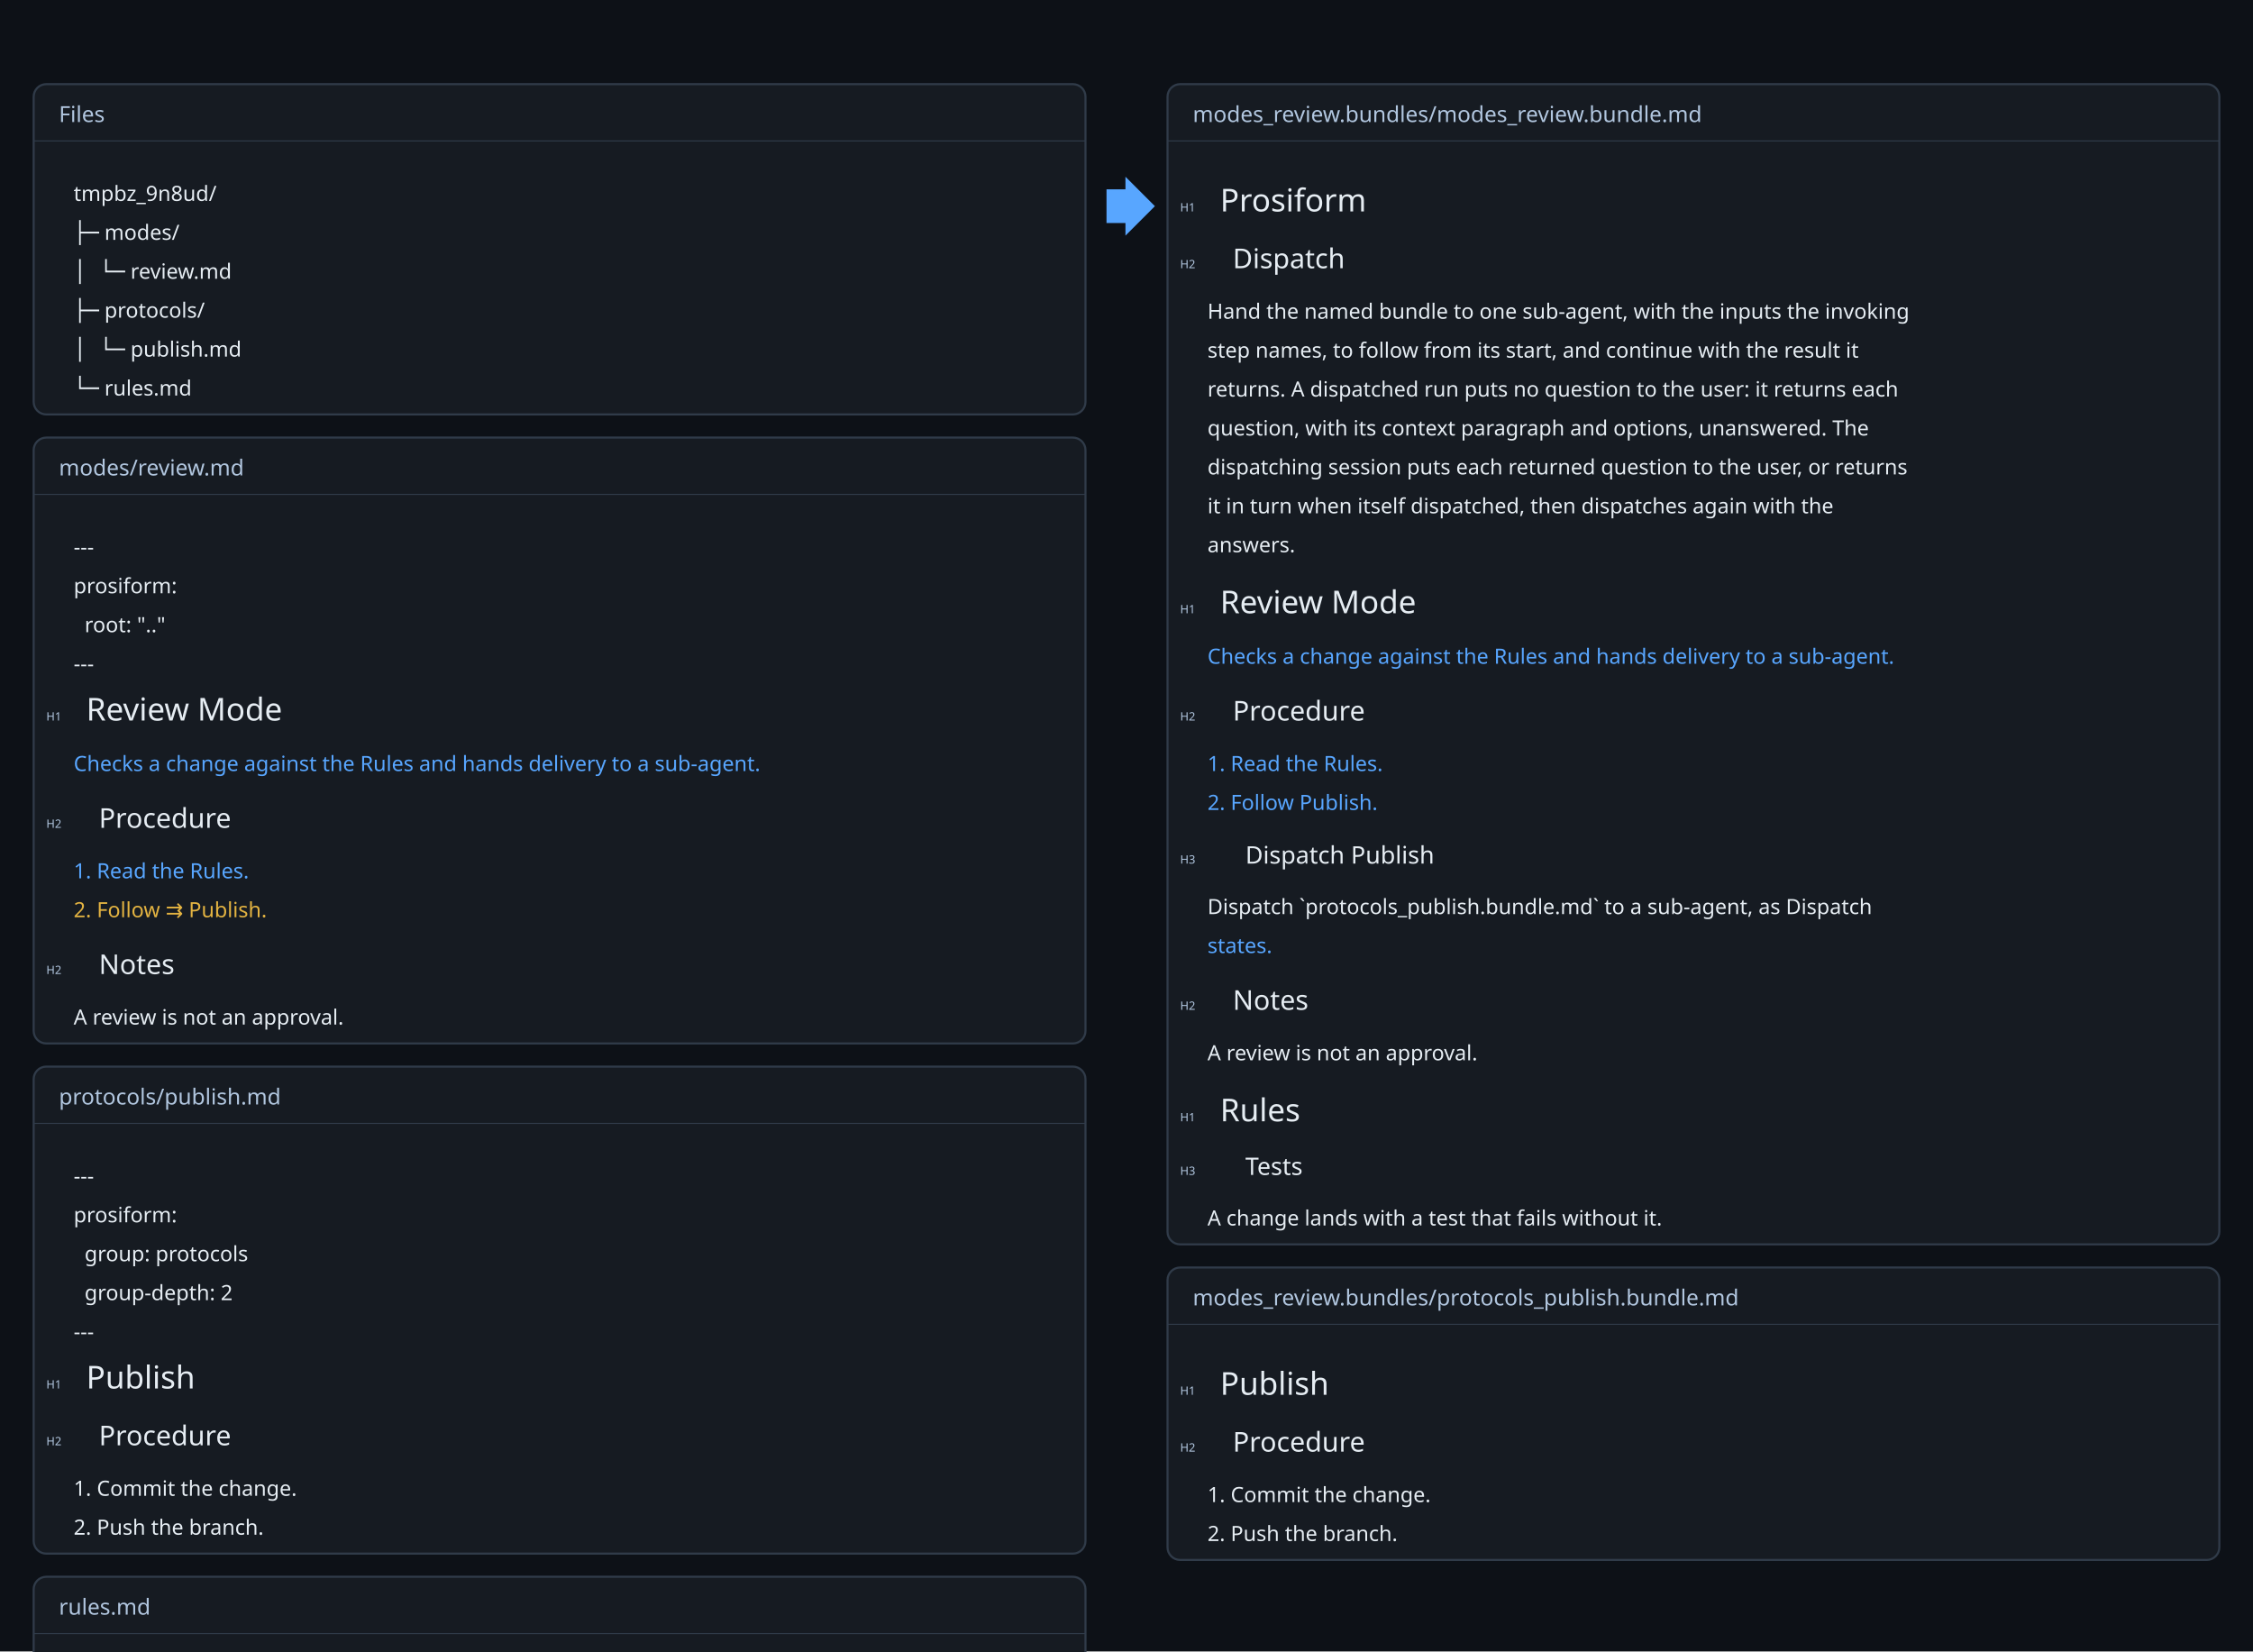
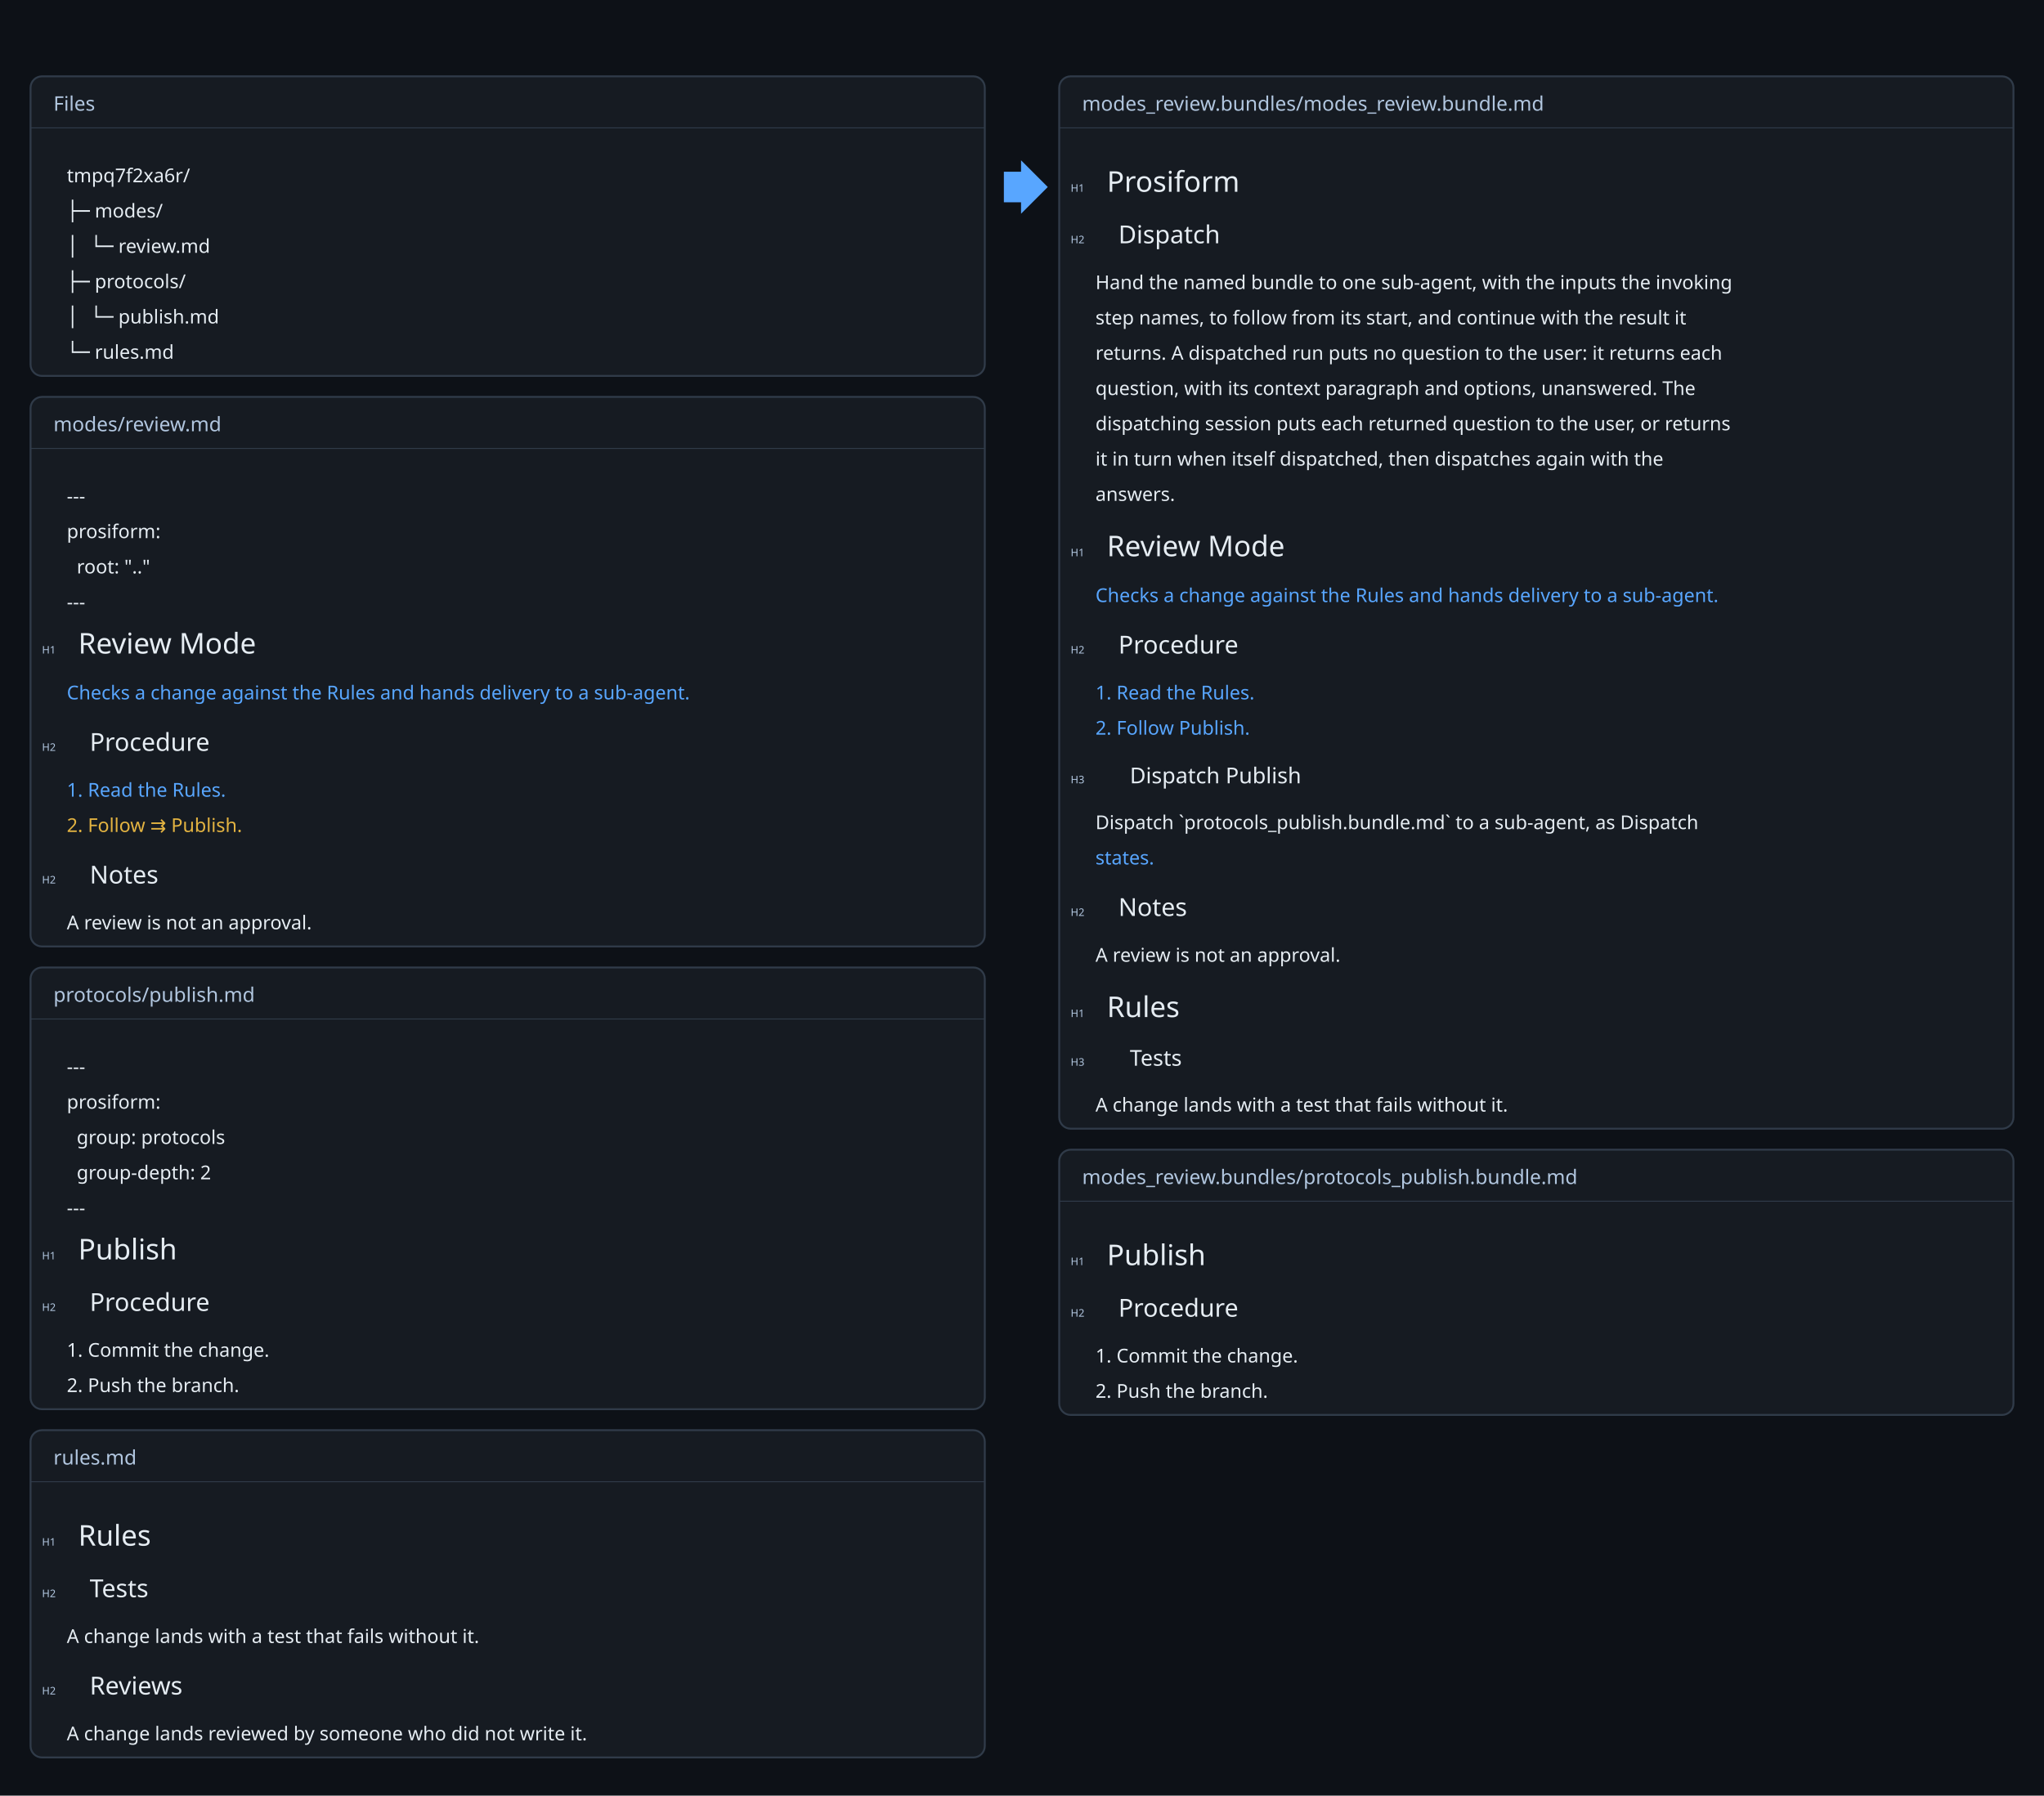
- <svg xmlns="http://www.w3.org/2000/svg" width="2142" height="1570" viewBox="0 0 2142 1570" role="img" aria-labelledby="title desc">
-   <rect width="2142" height="1570" fill="#0d1117" />
+ <svg xmlns="http://www.w3.org/2000/svg" width="2142" height="1882" viewBox="0 0 2142 1882" role="img" aria-labelledby="title desc">
+   <rect width="2142" height="1882" fill="#0d1117" />
  <g font-family="IBM Plex Mono" xml:space="preserve">
    <rect x="32" y="80" width="1000" height="314" rx="12" fill="#161b22" stroke="#303b49" stroke-width="2" />
    <text x="56" y="116" font-size="21" fill="#b1c6df" font-weight="400">Files</text>
    <path d="M32 134 H1032" stroke="#303b49" />
-     <text x="70" y="191" font-size="20" fill="#e6edf3" font-weight="400">tmpbz_9n8ud/</text>
+     <text x="70" y="191" font-size="20" fill="#e6edf3" font-weight="400">tmpq7f2xa6r/</text>
    <text x="70" y="228" font-size="20" fill="#e6edf3" font-weight="400">├─ modes/</text>
    <text x="70" y="265" font-size="20" fill="#e6edf3" font-weight="400">│  └─ review.md</text>
    <text x="70" y="302" font-size="20" fill="#e6edf3" font-weight="400">├─ protocols/</text>
    <text x="70" y="339" font-size="20" fill="#e6edf3" font-weight="400">│  └─ publish.md</text>
    <text x="70" y="376" font-size="20" fill="#e6edf3" font-weight="400">└─ rules.md</text>
    <rect x="32" y="416" width="1000" height="576" rx="12" fill="#161b22" stroke="#303b49" stroke-width="2" />
    <text x="56" y="452" font-size="21" fill="#b1c6df" font-weight="400">modes/review.md</text>
    <path d="M32 470 H1032" stroke="#303b49" />
    <text x="70" y="527" font-size="20" fill="#e6edf3" font-weight="400">---</text>
    <text x="70" y="564" font-size="20" fill="#e6edf3" font-weight="400">prosiform:</text>
    <text x="70" y="601" font-size="20" fill="#e6edf3" font-weight="400">  root: ".."</text>
    <text x="70" y="638" font-size="20" fill="#e6edf3" font-weight="400">---</text>
    <text x="44" y="685" font-size="11" fill="#b1c6df" font-weight="400">H1</text>
    <text x="82" y="685" font-size="30" fill="#e6edf3" font-weight="500">Review Mode</text>
    <text x="70" y="733" font-size="20" fill="#58a6ff" font-weight="400">Checks a change against the Rules and hands delivery to a sub-agent.</text>
    <text x="44" y="787" font-size="11" fill="#b1c6df" font-weight="400">H2</text>
    <text x="94" y="787" font-size="26" fill="#e6edf3" font-weight="500">Procedure</text>
    <text x="70" y="835" font-size="20" fill="#58a6ff" font-weight="400">1. Read the Rules.</text>
    <text x="70" y="872" font-size="20" fill="#e3b341" font-weight="400">2. Follow ⇉ Publish.</text>
    <text x="44" y="926" font-size="11" fill="#b1c6df" font-weight="400">H2</text>
    <text x="94" y="926" font-size="26" fill="#e6edf3" font-weight="500">Notes</text>
    <text x="70" y="974" font-size="20" fill="#e6edf3" font-weight="400">A review is not an approval.</text>
    <rect x="32" y="1014" width="1000" height="463" rx="12" fill="#161b22" stroke="#303b49" stroke-width="2" />
    <text x="56" y="1050" font-size="21" fill="#b1c6df" font-weight="400">protocols/publish.md</text>
    <path d="M32 1068 H1032" stroke="#303b49" />
    <text x="70" y="1125" font-size="20" fill="#e6edf3" font-weight="400">---</text>
    <text x="70" y="1162" font-size="20" fill="#e6edf3" font-weight="400">prosiform:</text>
    <text x="70" y="1199" font-size="20" fill="#e6edf3" font-weight="400">  group: protocols</text>
    <text x="70" y="1236" font-size="20" fill="#e6edf3" font-weight="400">  group-depth: 2</text>
    <text x="70" y="1273" font-size="20" fill="#e6edf3" font-weight="400">---</text>
    <text x="44" y="1320" font-size="11" fill="#b1c6df" font-weight="400">H1</text>
    <text x="82" y="1320" font-size="30" fill="#e6edf3" font-weight="500">Publish</text>
    <text x="44" y="1374" font-size="11" fill="#b1c6df" font-weight="400">H2</text>
    <text x="94" y="1374" font-size="26" fill="#e6edf3" font-weight="500">Procedure</text>
    <text x="70" y="1422" font-size="20" fill="#e6edf3" font-weight="400">1. Commit the change.</text>
    <text x="70" y="1459" font-size="20" fill="#e6edf3" font-weight="400">2. Push the branch.</text>
    <rect x="32" y="1499" width="1000" height="343" rx="12" fill="#161b22" stroke="#303b49" stroke-width="2" />
    <text x="56" y="1535" font-size="21" fill="#b1c6df" font-weight="400">rules.md</text>
    <path d="M32 1553 H1032" stroke="#303b49" />
    <text x="44" y="1620" font-size="11" fill="#b1c6df" font-weight="400">H1</text>
    <text x="82" y="1620" font-size="30" fill="#e6edf3" font-weight="500">Rules</text>
    <text x="44" y="1674" font-size="11" fill="#b1c6df" font-weight="400">H2</text>
    <text x="94" y="1674" font-size="26" fill="#e6edf3" font-weight="500">Tests</text>
    <text x="70" y="1722" font-size="20" fill="#e6edf3" font-weight="400">A change lands with a test that fails without it.</text>
    <text x="44" y="1776" font-size="11" fill="#b1c6df" font-weight="400">H2</text>
    <text x="94" y="1776" font-size="26" fill="#e6edf3" font-weight="500">Reviews</text>
    <text x="70" y="1824" font-size="20" fill="#e6edf3" font-weight="400">A change lands reviewed by someone who did not write it.</text>
    <rect x="1110" y="80" width="1000" height="1103" rx="12" fill="#161b22" stroke="#303b49" stroke-width="2" />
    <text x="1134" y="116" font-size="21" fill="#b1c6df" font-weight="400">modes_review.bundles/modes_review.bundle.md</text>
    <path d="M1110 134 H2110" stroke="#303b49" />
    <text x="1122" y="201" font-size="11" fill="#b1c6df" font-weight="400">H1</text>
    <text x="1160" y="201" font-size="30" fill="#e6edf3" font-weight="500">Prosiform</text>
    <text x="1122" y="255" font-size="11" fill="#b1c6df" font-weight="400">H2</text>
    <text x="1172" y="255" font-size="26" fill="#e6edf3" font-weight="500">Dispatch</text>
    <text x="1148" y="303" font-size="20" fill="#e6edf3" font-weight="400">Hand the named bundle to one sub-agent, with the inputs the invoking</text>
    <text x="1148" y="340" font-size="20" fill="#e6edf3" font-weight="400">step names, to follow from its start, and continue with the result it</text>
    <text x="1148" y="377" font-size="20" fill="#e6edf3" font-weight="400">returns. A dispatched run puts no question to the user: it returns each</text>
    <text x="1148" y="414" font-size="20" fill="#e6edf3" font-weight="400">question, with its context paragraph and options, unanswered. The</text>
    <text x="1148" y="451" font-size="20" fill="#e6edf3" font-weight="400">dispatching session puts each returned question to the user, or returns</text>
    <text x="1148" y="488" font-size="20" fill="#e6edf3" font-weight="400">it in turn when itself dispatched, then dispatches again with the</text>
    <text x="1148" y="525" font-size="20" fill="#e6edf3" font-weight="400">answers.</text>
    <text x="1122" y="583" font-size="11" fill="#b1c6df" font-weight="400">H1</text>
    <text x="1160" y="583" font-size="30" fill="#e6edf3" font-weight="500">Review Mode</text>
    <text x="1148" y="631" font-size="20" fill="#58a6ff" font-weight="400">Checks a change against the Rules and hands delivery to a sub-agent.</text>
    <text x="1122" y="685" font-size="11" fill="#b1c6df" font-weight="400">H2</text>
    <text x="1172" y="685" font-size="26" fill="#e6edf3" font-weight="500">Procedure</text>
    <text x="1148" y="733" font-size="20" fill="#58a6ff" font-weight="400">1. Read the Rules.</text>
    <text x="1148" y="770" font-size="20" fill="#58a6ff" font-weight="400">2. Follow Publish.</text>
    <text x="1122" y="821" font-size="11" fill="#b1c6df" font-weight="400">H3</text>
    <text x="1184" y="821" font-size="23" fill="#e6edf3" font-weight="500">Dispatch Publish</text>
    <text x="1148" y="869" font-size="20" fill="#e6edf3" font-weight="400">Dispatch `protocols_publish.bundle.md` to a sub-agent, as Dispatch</text>
    <text x="1148" y="906" font-size="20" fill="#58a6ff" font-weight="400">states.</text>
    <text x="1122" y="960" font-size="11" fill="#b1c6df" font-weight="400">H2</text>
    <text x="1172" y="960" font-size="26" fill="#e6edf3" font-weight="500">Notes</text>
    <text x="1148" y="1008" font-size="20" fill="#e6edf3" font-weight="400">A review is not an approval.</text>
    <text x="1122" y="1066" font-size="11" fill="#b1c6df" font-weight="400">H1</text>
    <text x="1160" y="1066" font-size="30" fill="#e6edf3" font-weight="500">Rules</text>
    <text x="1122" y="1117" font-size="11" fill="#b1c6df" font-weight="400">H3</text>
    <text x="1184" y="1117" font-size="23" fill="#e6edf3" font-weight="500">Tests</text>
    <text x="1148" y="1165" font-size="20" fill="#e6edf3" font-weight="400">A change lands with a test that fails without it.</text>
    <rect x="1110" y="1205" width="1000" height="278" rx="12" fill="#161b22" stroke="#303b49" stroke-width="2" />
    <text x="1134" y="1241" font-size="21" fill="#b1c6df" font-weight="400">modes_review.bundles/protocols_publish.bundle.md</text>
    <path d="M1110 1259 H2110" stroke="#303b49" />
    <text x="1122" y="1326" font-size="11" fill="#b1c6df" font-weight="400">H1</text>
    <text x="1160" y="1326" font-size="30" fill="#e6edf3" font-weight="500">Publish</text>
    <text x="1122" y="1380" font-size="11" fill="#b1c6df" font-weight="400">H2</text>
    <text x="1172" y="1380" font-size="26" fill="#e6edf3" font-weight="500">Procedure</text>
    <text x="1148" y="1428" font-size="20" fill="#e6edf3" font-weight="400">1. Commit the change.</text>
    <text x="1148" y="1465" font-size="20" fill="#e6edf3" font-weight="400">2. Push the branch.</text>
    <path d="M1052 180 H1070 V168 L1098 196 L1070 224 V212 H1052Z" fill="#58a6ff" />
  </g>
</svg>
